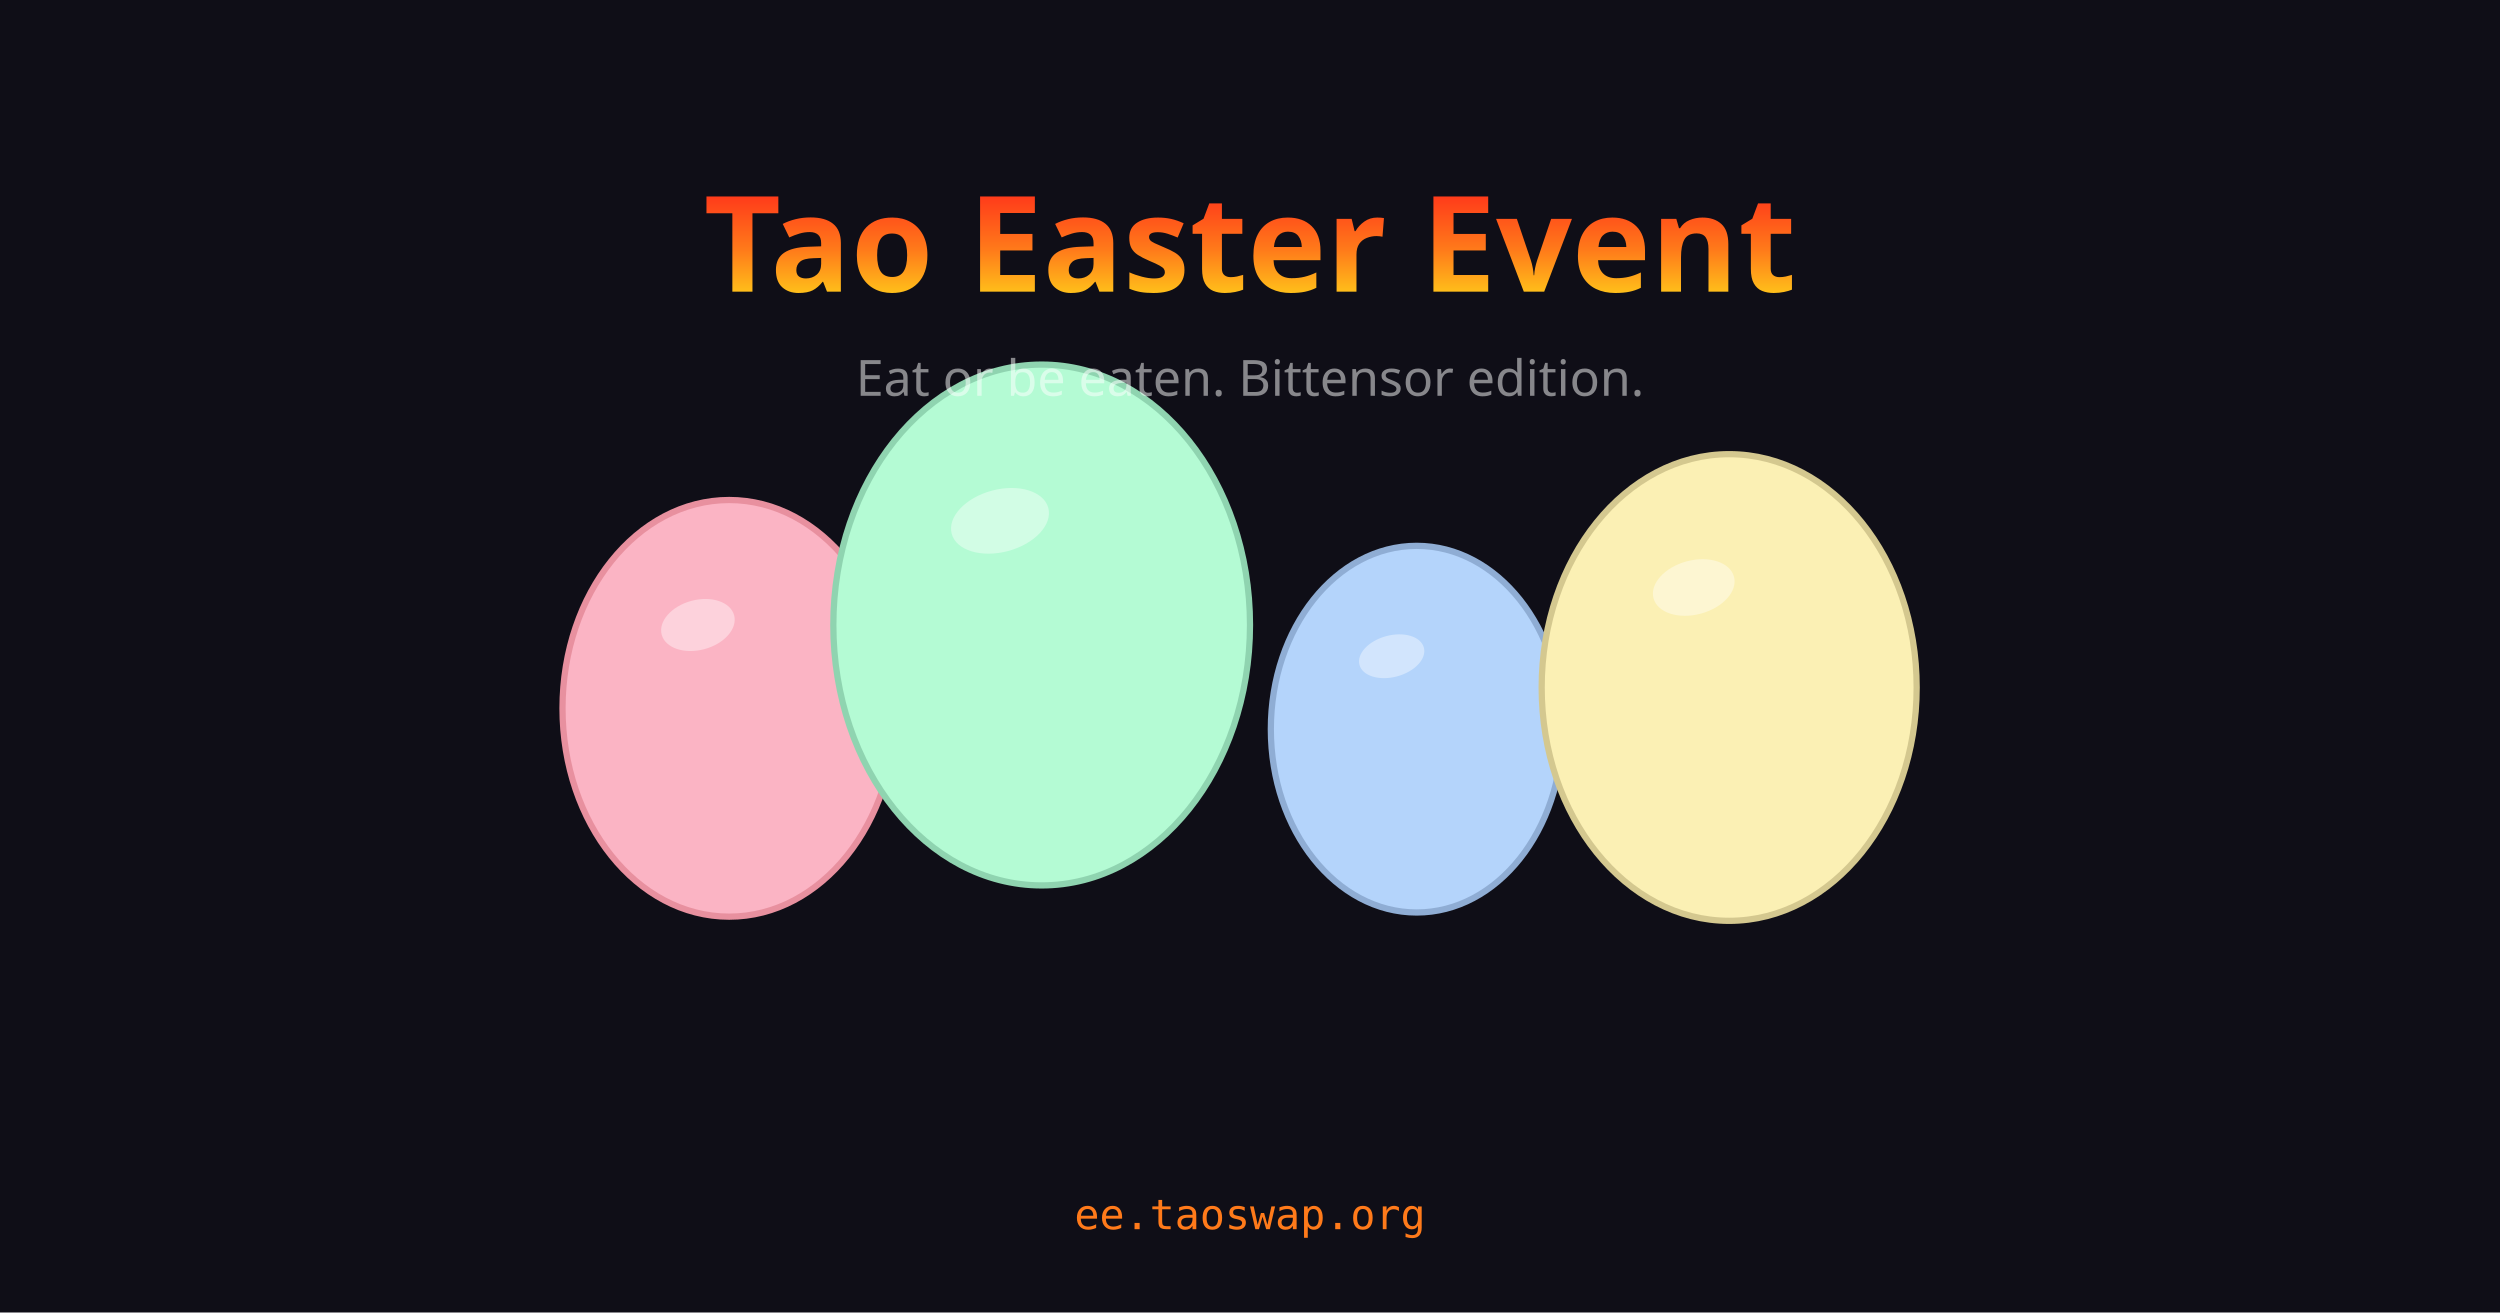
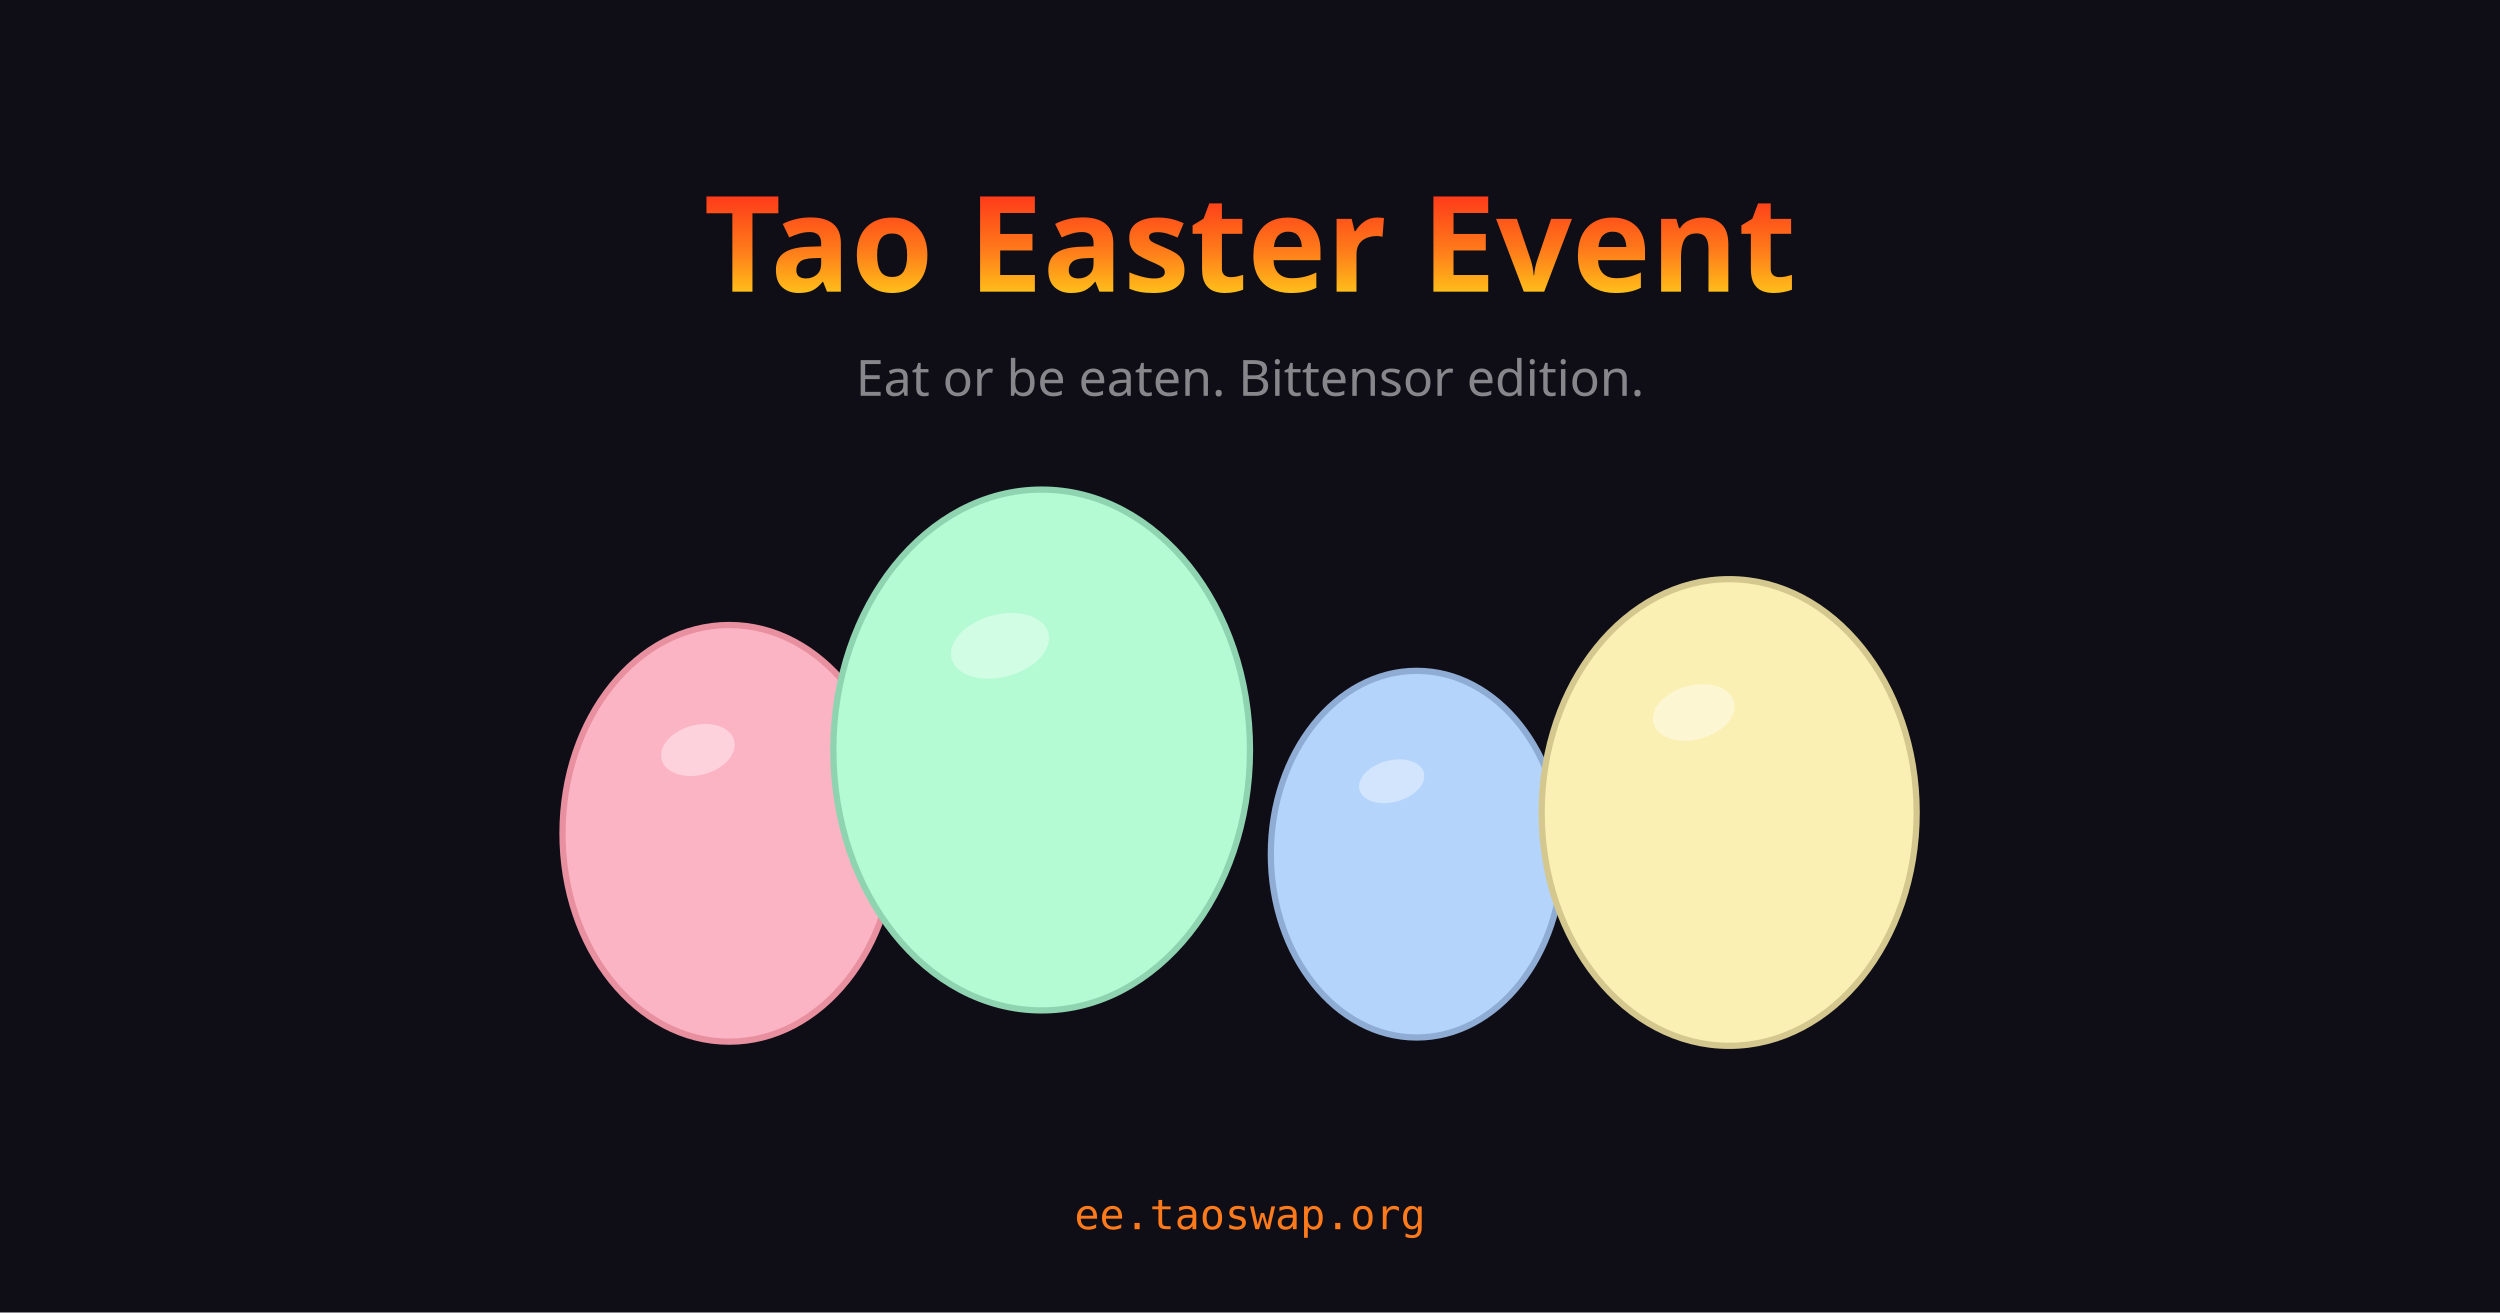
<svg xmlns="http://www.w3.org/2000/svg" width="1200" height="630" viewBox="0 0 1200 630">
  <rect width="1200" height="630" fill="#0f0e17" />
  <defs>
    <linearGradient id="g" x1="0" y1="0" x2="0" y2="1">
      <stop offset="0%" stop-color="#ff3b1a" />
      <stop offset="55%" stop-color="#ff7a1a" />
      <stop offset="100%" stop-color="#ffbf1a" />
    </linearGradient>
  </defs>
-   <ellipse cx="350" cy="340" rx="80" ry="100" fill="#fbb4c4" stroke="#e8909f" stroke-width="3" />
-   <ellipse cx="335" cy="300" rx="18" ry="12" fill="rgba(255,255,255,0.4)" transform="rotate(-15,335,300)" />
-   <ellipse cx="500" cy="300" rx="100" ry="125" fill="#b4fbd4" stroke="#8fd4b0" stroke-width="3" />
-   <ellipse cx="480" cy="250" rx="24" ry="15" fill="rgba(255,255,255,0.4)" transform="rotate(-15,480,250)" />
-   <ellipse cx="680" cy="350" rx="70" ry="88" fill="#b4d4fb" stroke="#8fadd4" stroke-width="3" />
-   <ellipse cx="668" cy="315" rx="16" ry="10" fill="rgba(255,255,255,0.4)" transform="rotate(-15,668,315)" />
-   <ellipse cx="830" cy="330" rx="90" ry="112" fill="#fbf0b4" stroke="#d4c88f" stroke-width="3" />
-   <ellipse cx="813" cy="282" rx="20" ry="13" fill="rgba(255,255,255,0.4)" transform="rotate(-15,813,282)" />
+   <ellipse cx="350" cy="400" rx="80" ry="100" fill="#fbb4c4" stroke="#e8909f" stroke-width="3" />
+   <ellipse cx="335" cy="360" rx="18" ry="12" fill="rgba(255,255,255,0.4)" transform="rotate(-15,335,360)" />
+   <ellipse cx="500" cy="360" rx="100" ry="125" fill="#b4fbd4" stroke="#8fd4b0" stroke-width="3" />
+   <ellipse cx="480" cy="310" rx="24" ry="15" fill="rgba(255,255,255,0.4)" transform="rotate(-15,480,310)" />
+   <ellipse cx="680" cy="410" rx="70" ry="88" fill="#b4d4fb" stroke="#8fadd4" stroke-width="3" />
+   <ellipse cx="668" cy="375" rx="16" ry="10" fill="rgba(255,255,255,0.4)" transform="rotate(-15,668,375)" />
+   <ellipse cx="830" cy="390" rx="90" ry="112" fill="#fbf0b4" stroke="#d4c88f" stroke-width="3" />
+   <ellipse cx="813" cy="342" rx="20" ry="13" fill="rgba(255,255,255,0.4)" transform="rotate(-15,813,342)" />
  <text x="600" y="140" text-anchor="middle" font-family="sans-serif" font-size="64" font-weight="bold" fill="url(#g)">Tao Easter Event</text>
  <text x="600" y="190" text-anchor="middle" font-family="sans-serif" font-size="24" fill="rgba(255,255,255,0.5)">Eat or be eaten. Bittensor edition.</text>
  <text x="600" y="590" text-anchor="middle" font-family="monospace" font-size="20" fill="#ff7a1a">ee.taoswap.org</text>
</svg>
